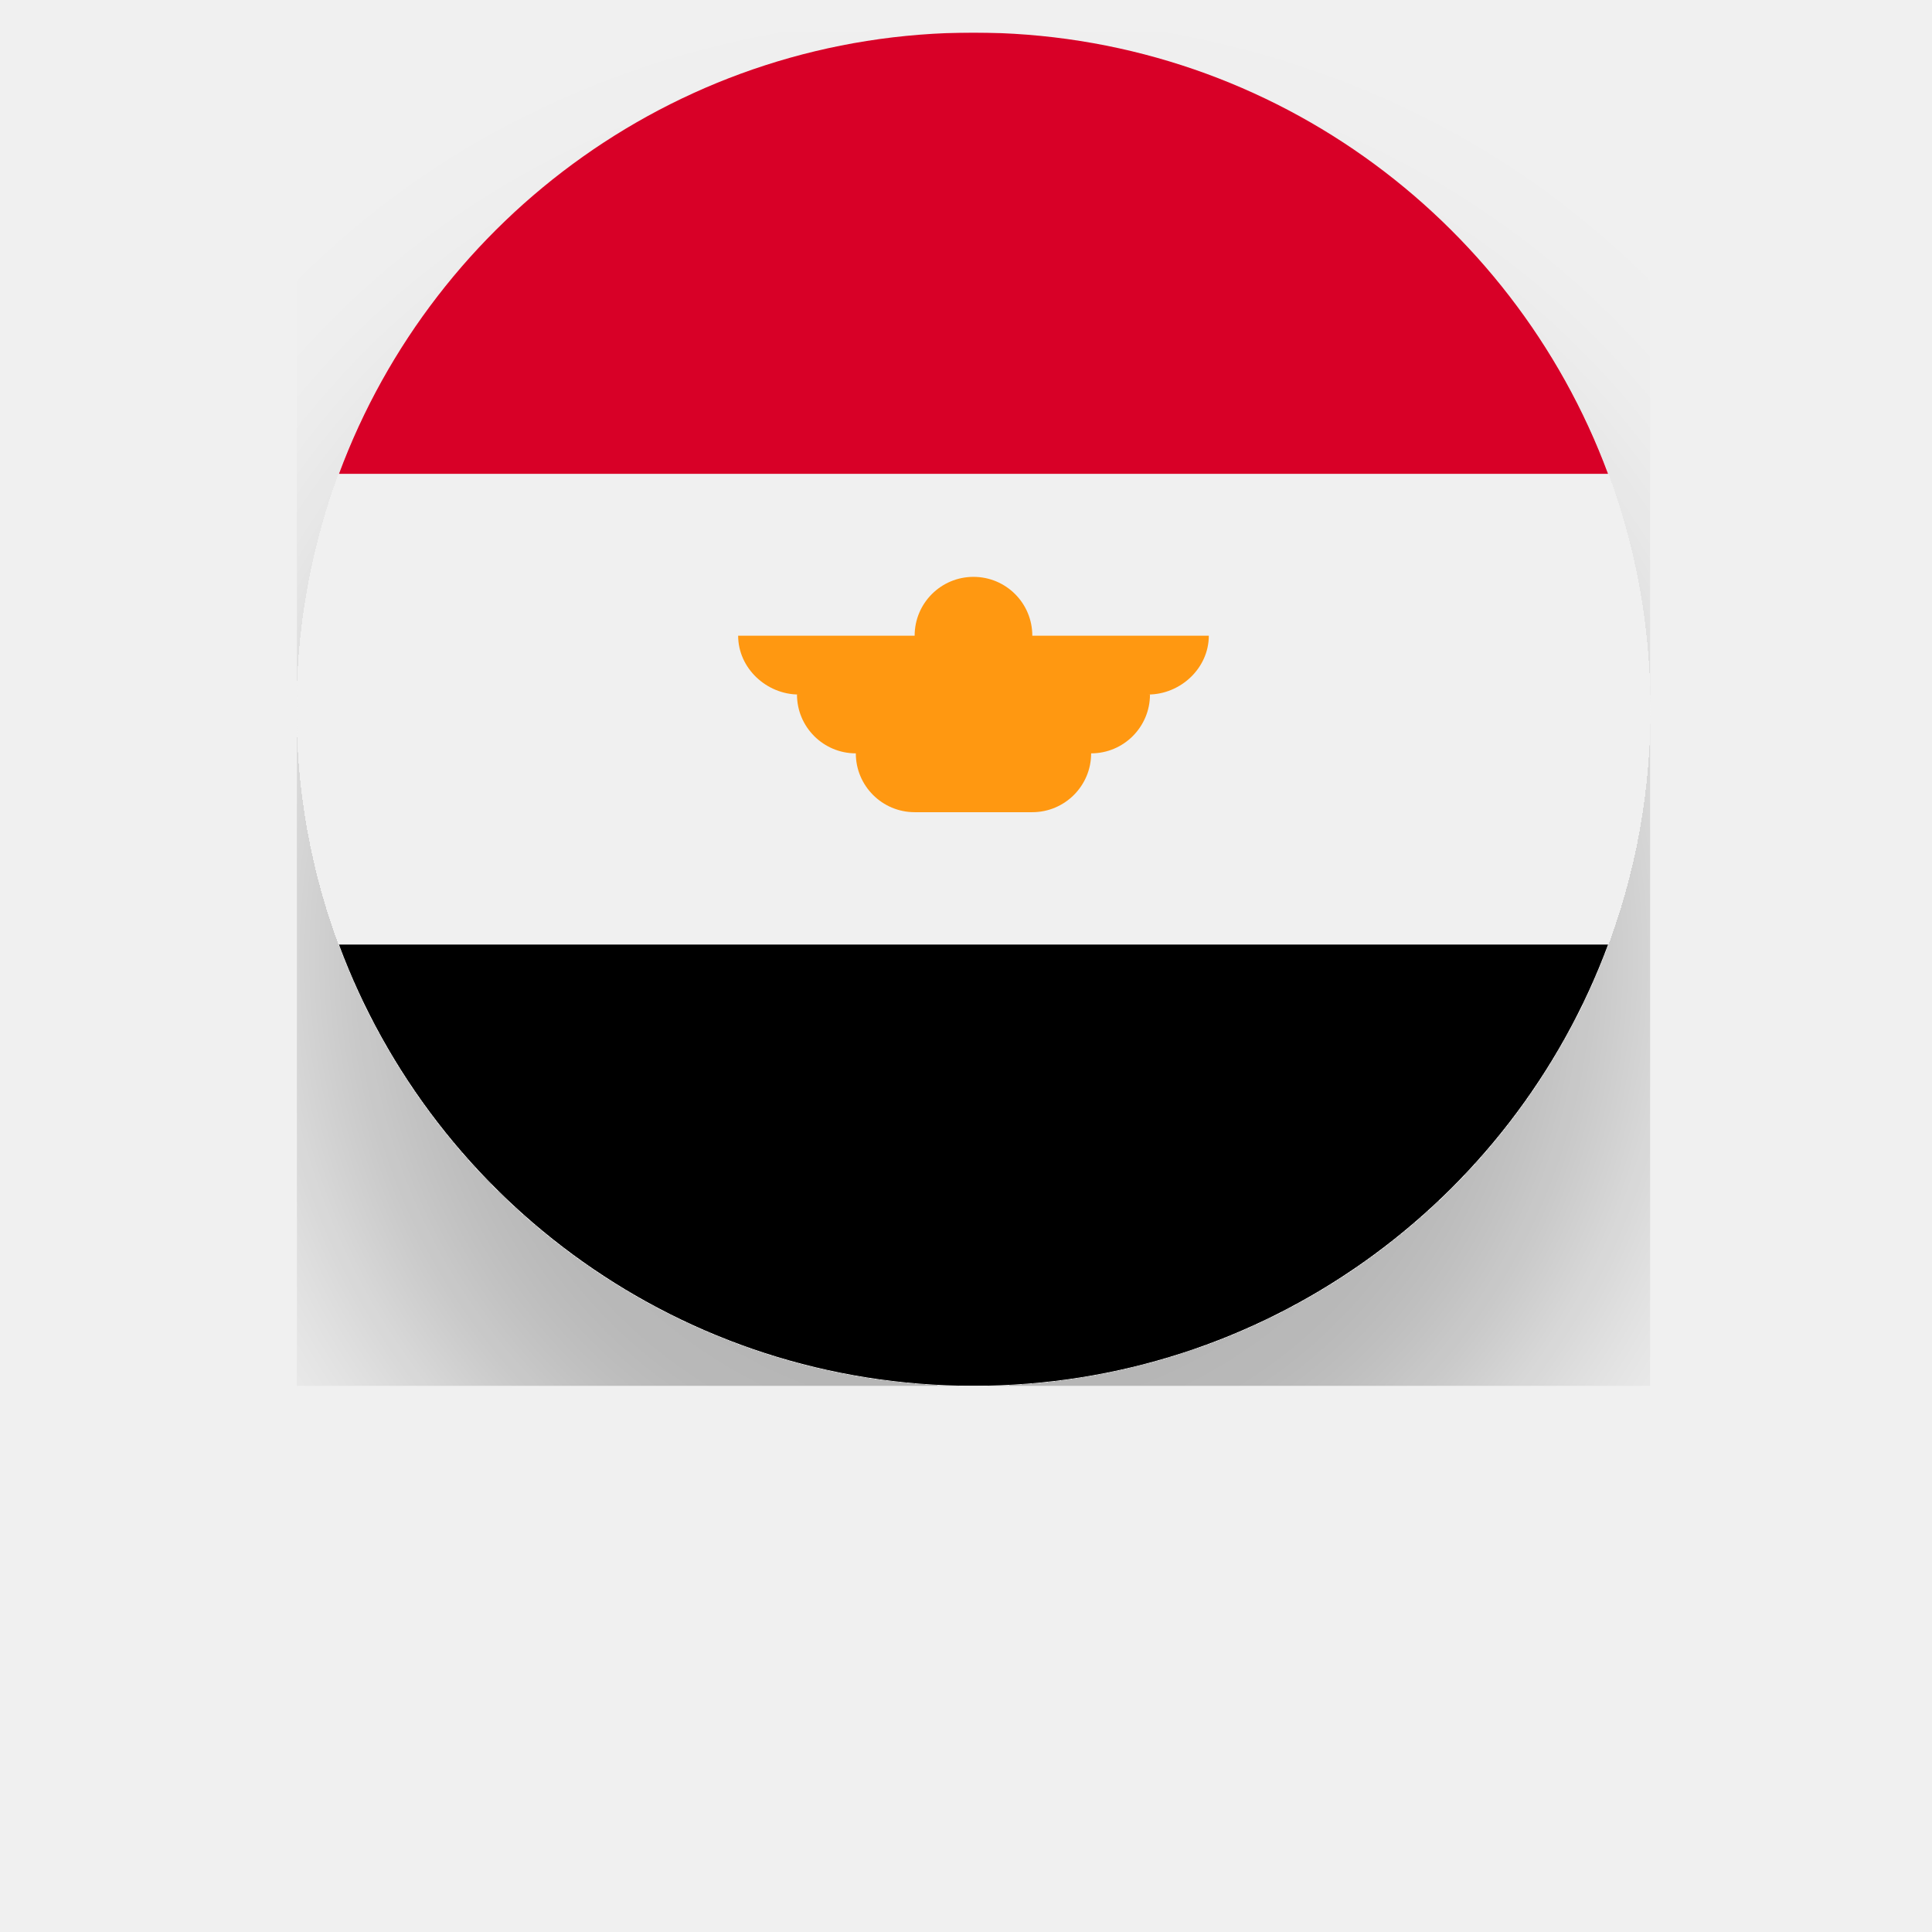
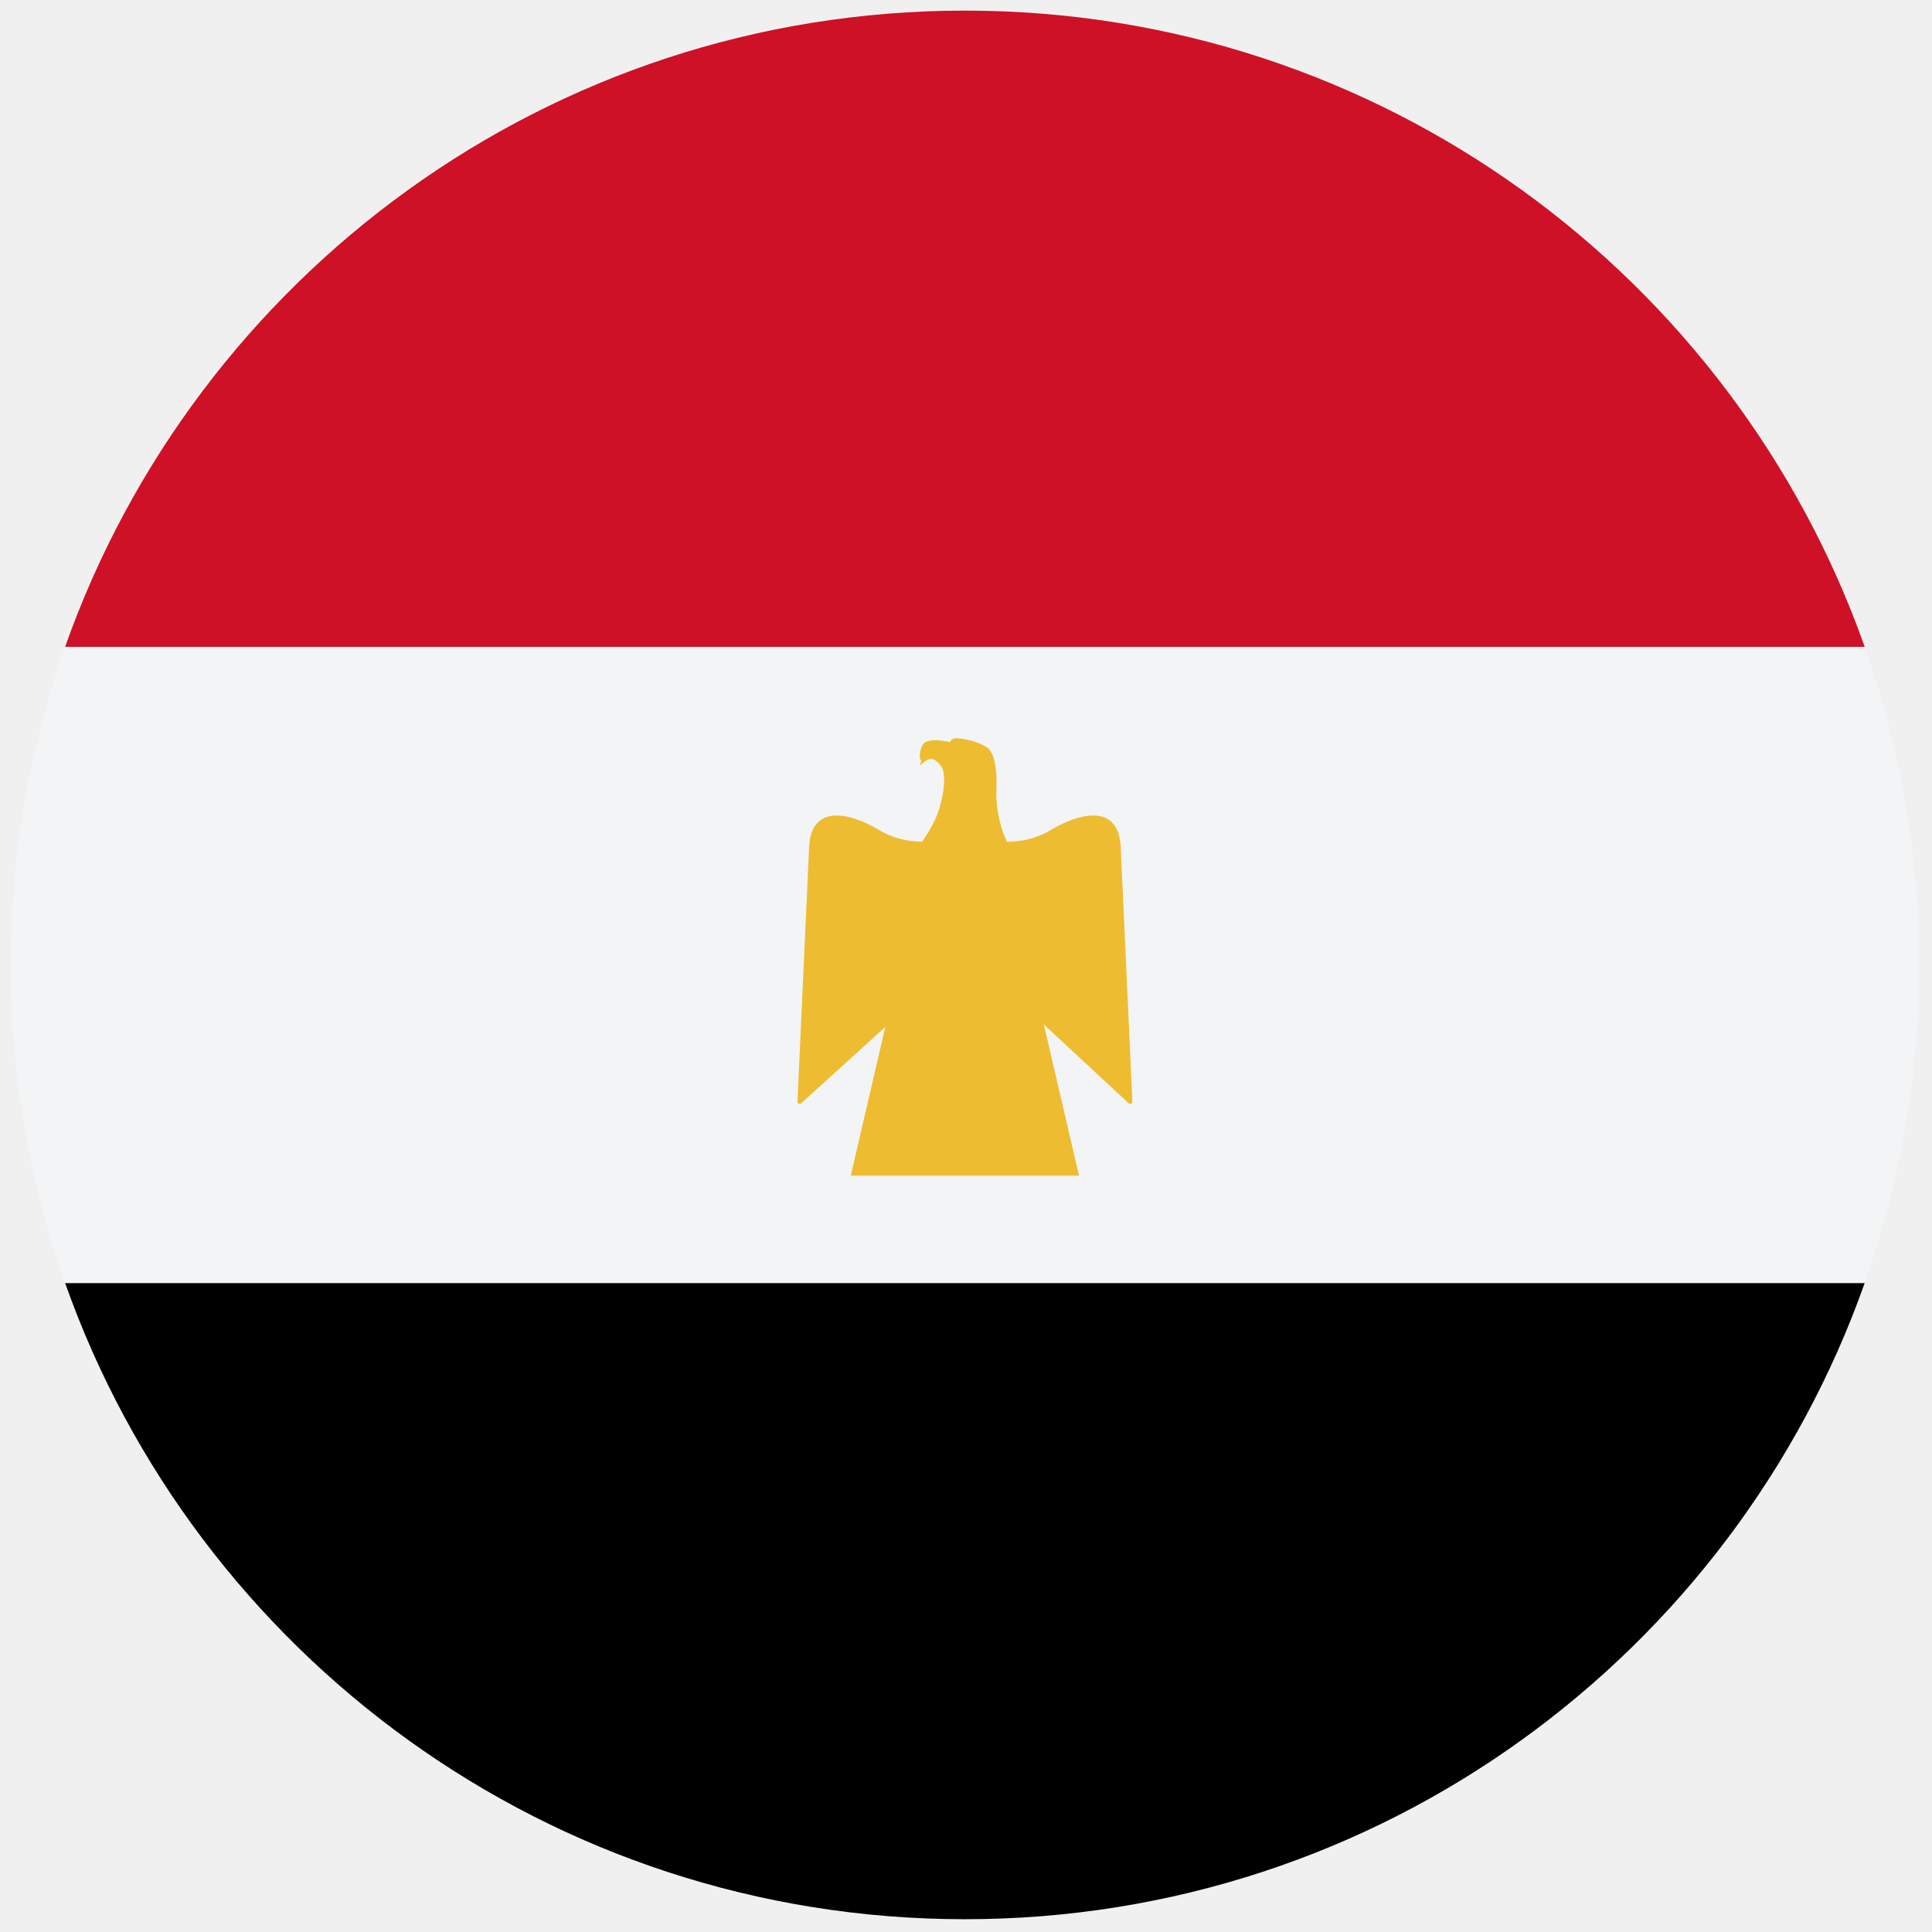
- <svg xmlns="http://www.w3.org/2000/svg" width="31" height="31" viewBox="0 0 31 31" fill="none">
-   <g clip-path="url(#clip0_162_2916)" filter="url(#filter0_d_162_2916)">
-     <path d="M15.62 22.236C21.616 22.236 26.477 17.375 26.477 11.38C26.477 5.384 21.616 0.523 15.62 0.523C9.624 0.523 4.764 5.384 4.764 11.38C4.764 17.375 9.624 22.236 15.62 22.236Z" fill="#F0F0F0" />
-     <path d="M15.62 0.523C10.953 0.523 6.973 3.469 5.439 7.603H25.802C24.268 3.469 20.288 0.523 15.62 0.523Z" fill="#D80027" />
-     <path d="M15.62 22.236C20.288 22.236 24.268 19.29 25.802 15.156H5.439C6.973 19.29 10.953 22.236 15.62 22.236Z" fill="black" />
-     <path d="M19.396 10.2H16.564C16.564 9.678 16.142 9.256 15.62 9.256C15.099 9.256 14.676 9.678 14.676 10.2H11.844C11.844 10.721 12.298 11.144 12.819 11.144H12.788C12.788 11.665 13.211 12.088 13.732 12.088C13.732 12.609 14.155 13.032 14.676 13.032H16.564C17.085 13.032 17.508 12.609 17.508 12.088C18.03 12.088 18.452 11.665 18.452 11.144H18.421C18.942 11.144 19.396 10.721 19.396 10.2Z" fill="#FF9811" />
+ <svg xmlns="http://www.w3.org/2000/svg" version="1.1" width="256" height="256" viewBox="0 0 256 256" xml:space="preserve">
+   <g style="stroke: none; stroke-width: 0; stroke-dasharray: none; stroke-linecap: butt; stroke-linejoin: miter; stroke-miterlimit: 10; fill: none; fill-rule: nonzero; opacity: 1;" transform="translate(1.406593 1.406593) scale(2.81 2.81)">
+     <path d="M 2.57 30 l 84.859 0 C 81.254 12.534 64.611 0.015 45.033 0 l -0.068 0 C 25.388 0.015 8.745 12.534 2.57 30 z" style="stroke: none; stroke-width: 1; stroke-dasharray: none; stroke-linecap: butt; stroke-linejoin: miter; stroke-miterlimit: 10; fill: rgb(206,17,38); fill-rule: nonzero; opacity: 1;" transform=" matrix(1 0 0 1 0 0) " stroke-linecap="round" />
+     <path d="M 87.429 60 L 2.57 60 C 8.749 77.476 25.408 90 45 90 S 81.25 77.476 87.429 60 z" style="stroke: none; stroke-width: 1; stroke-dasharray: none; stroke-linecap: butt; stroke-linejoin: miter; stroke-miterlimit: 10; fill: rgb(0,0,0); fill-rule: nonzero; opacity: 1;" transform=" matrix(1 0 0 1 0 0) " stroke-linecap="round" />
+     <path d="M 87.429 60 C 89.088 55.307 90 50.261 90 45 c 0 -5.261 -0.911 -10.307 -2.571 -15 L 2.57 30 C 0.911 34.693 0 39.739 0 45 c 0 5.261 0.912 10.307 2.571 15 L 87.429 60 z" style="stroke: none; stroke-width: 1; stroke-dasharray: none; stroke-linecap: butt; stroke-linejoin: miter; stroke-miterlimit: 10; fill: rgb(243,244,245); fill-rule: nonzero; opacity: 1;" transform=" matrix(1 0 0 1 0 0) " stroke-linecap="round" />
+     <path d="M 37.272 51.529 l 3.974 -3.604 l -1.628 7.012 H 50.38 l -1.658 -7.127 l 4.006 3.719 c 0.02 0.018 0.044 0.026 0.068 0.026 c 0.015 0 0.028 -0.003 0.042 -0.009 c 0.037 -0.017 0.06 -0.055 0.058 -0.095 l -0.549 -11.991 c -0.027 -0.677 -0.245 -1.133 -0.648 -1.356 c -0.786 -0.436 -2.036 0.18 -2.539 0.469 c -0.647 0.414 -1.373 0.616 -2.168 0.619 c -0.292 -0.52 -0.548 -1.554 -0.507 -2.477 c 0.029 -0.716 -0.037 -1.178 -0.137 -1.482 h 0.008 l -0.028 -0.066 c -0.002 -0.006 -0.005 -0.011 -0.007 -0.017 l -0.023 -0.056 c -0.001 -0.002 -0.002 -0.003 -0.003 -0.004 c -0.058 -0.134 -0.123 -0.231 -0.185 -0.294 c -0.001 -0.001 -0.001 -0.002 -0.002 -0.003 c -0.018 -0.018 -0.056 -0.034 -0.079 -0.052 c -0.291 -0.222 -0.942 -0.401 -1.411 -0.427 c -0.12 -0.007 -0.212 0.026 -0.271 0.094 c -0.023 0.027 -0.038 0.056 -0.047 0.084 c -0.064 -0.015 -0.138 -0.028 -0.21 -0.041 c -0.284 -0.052 -0.6 -0.073 -0.834 0.003 c -0.05 0.016 -0.106 0.026 -0.146 0.053 c -0.023 0.015 -0.038 0.045 -0.058 0.067 c -0.02 0.023 -0.043 0.041 -0.059 0.068 c -0.008 0.014 -0.013 0.032 -0.02 0.047 c -0.016 0.036 -0.034 0.073 -0.044 0.106 h 0.001 c -0.001 0.001 -0.001 0.001 -0.001 0.002 l 0.002 0.001 c -0.001 0.004 -0.003 0.007 -0.004 0.011 l -0.003 0 l 0.003 0.002 c -0.044 0.148 -0.061 0.31 -0.051 0.411 c 0.003 0.03 0.022 0.098 0.065 0.15 L 42.866 35.6 l 0.26 -0.208 c 0.012 -0.01 0.023 -0.012 0.035 -0.021 c 0.068 -0.047 0.135 -0.071 0.202 -0.077 c 0.025 -0.002 0.049 -0.01 0.074 -0.006 c 0.15 0.022 0.313 0.154 0.47 0.382 c 0.006 0.009 0.008 0.029 0.014 0.039 c 0.148 0.266 0.154 0.986 -0.129 1.921 c -0.178 0.59 -0.546 1.184 -0.808 1.561 c -0.785 -0.007 -1.505 -0.209 -2.147 -0.621 c -0.5 -0.285 -1.747 -0.901 -2.535 -0.466 c -0.403 0.223 -0.622 0.679 -0.649 1.355 l -0.549 11.99 c -0.001 0.04 0.021 0.077 0.058 0.095 C 37.2 51.562 37.243 51.556 37.272 51.529 z" style="stroke: none; stroke-width: 1; stroke-dasharray: none; stroke-linecap: butt; stroke-linejoin: miter; stroke-miterlimit: 10; fill: rgb(238,188,49); fill-rule: nonzero; opacity: 1;" transform=" matrix(1 0 0 1 0 0) " stroke-linecap="round" />
  </g>
-   <defs>
-     <filter id="filter0_d_162_2916" x="0.764" y="0.523" width="29.713" height="29.713" filterUnits="userSpaceOnUse" color-interpolation-filters="sRGB">
-       <feFlood flood-opacity="0" result="BackgroundImageFix" />
-       <feColorMatrix in="SourceAlpha" type="matrix" values="0 0 0 0 0 0 0 0 0 0 0 0 0 0 0 0 0 0 127 0" result="hardAlpha" />
-       <feOffset dy="4" />
-       <feGaussianBlur stdDeviation="2" />
-       <feComposite in2="hardAlpha" operator="out" />
-       <feColorMatrix type="matrix" values="0 0 0 0 0 0 0 0 0 0 0 0 0 0 0 0 0 0 0.25 0" />
-       <feBlend mode="normal" in2="BackgroundImageFix" result="effect1_dropShadow_162_2916" />
-       <feBlend mode="normal" in="SourceGraphic" in2="effect1_dropShadow_162_2916" result="shape" />
-     </filter>
-     <clipPath id="clip0_162_2916">
-       <rect width="21.713" height="21.713" fill="white" transform="translate(4.76392 0.523468)" />
-     </clipPath>
-   </defs>
</svg>
